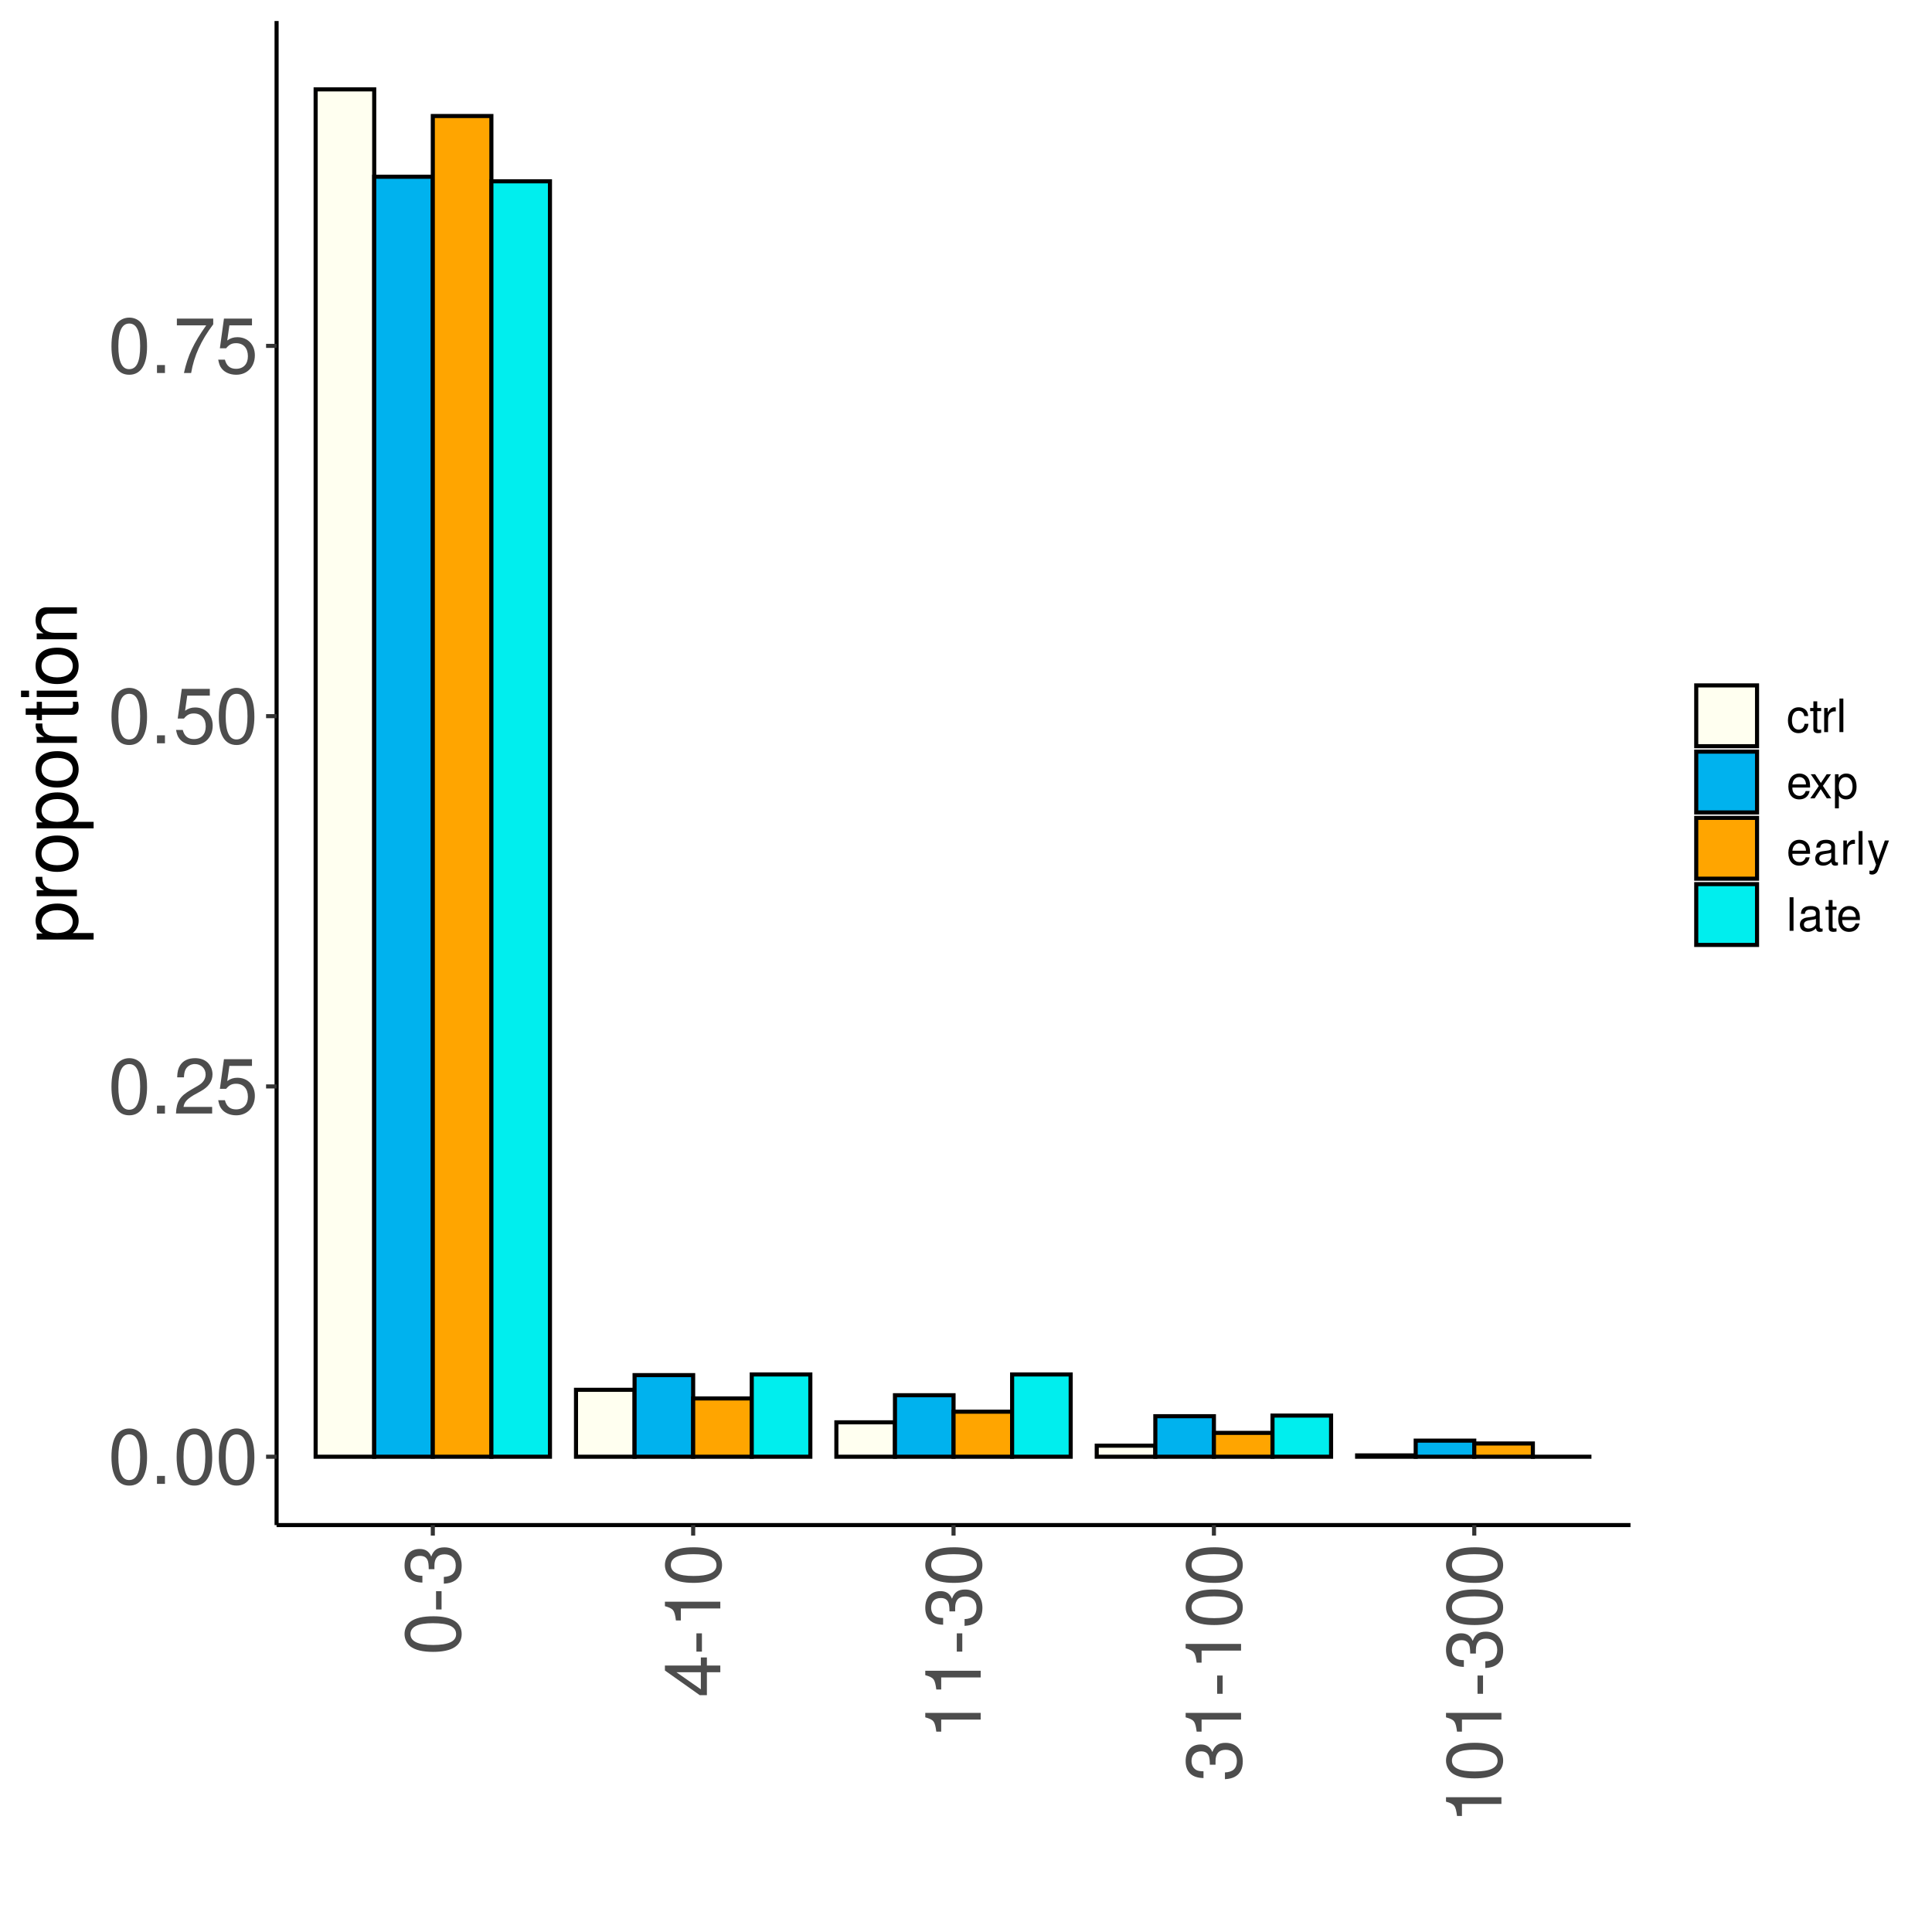
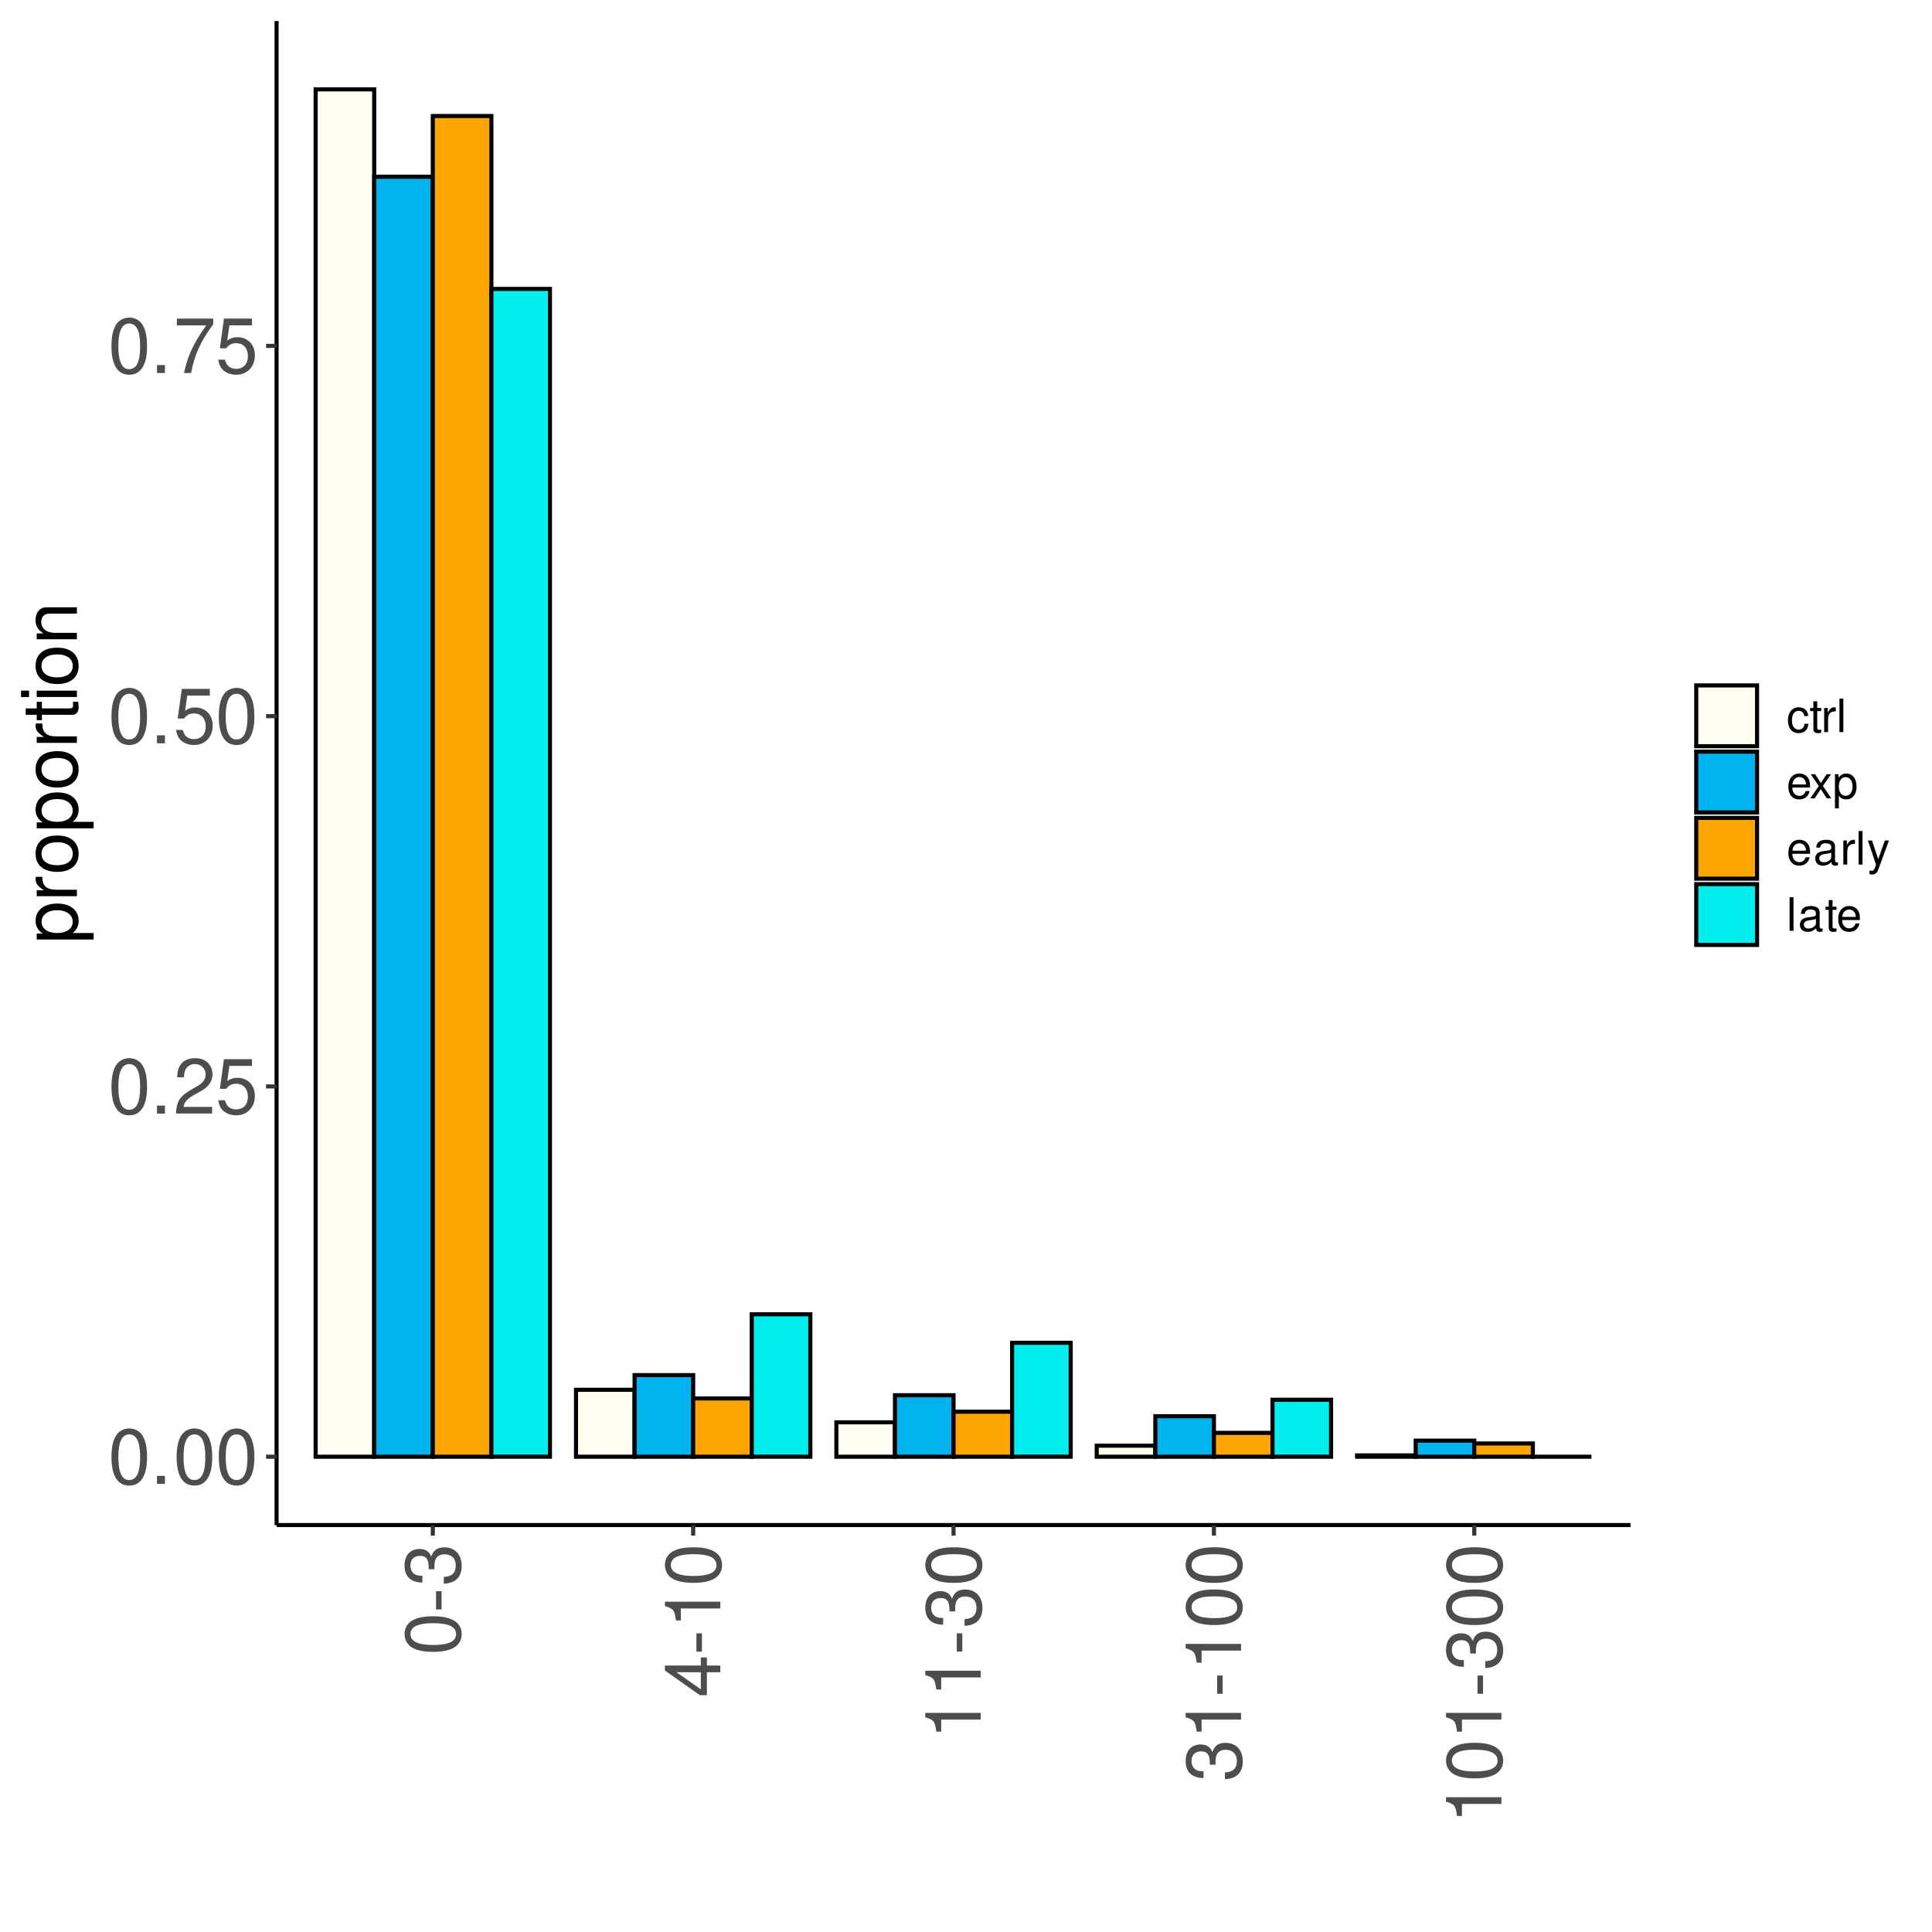
<svg xmlns="http://www.w3.org/2000/svg" xmlns:xlink="http://www.w3.org/1999/xlink" width="504pt" height="504pt" viewBox="0 0 504 504" version="1.1">
  <defs>
    <g>
      <symbol overflow="visible" id="glyph0-0">
        <path style="stroke:none;" d="" />
      </symbol>
      <symbol overflow="visible" id="glyph0-1">
        <path style="stroke:none;" d="M 5.5 -14.453 C 4.188 -14.453 2.984 -13.859 2.234 -12.875 C 1.312 -11.594 0.859 -9.688 0.859 -7 C 0.859 -2.125 2.453 0.453 5.5 0.453 C 8.5 0.453 10.141 -2.125 10.141 -6.875 C 10.141 -9.688 9.703 -11.562 8.766 -12.875 C 8.016 -13.875 6.844 -14.453 5.5 -14.453 Z M 5.5 -12.906 C 7.406 -12.906 8.344 -10.953 8.344 -7.047 C 8.344 -2.922 7.422 -1 5.453 -1 C 3.594 -1 2.656 -3 2.656 -6.984 C 2.656 -10.953 3.594 -12.906 5.5 -12.906 Z M 5.5 -12.906 " />
      </symbol>
      <symbol overflow="visible" id="glyph0-2">
        <path style="stroke:none;" d="M 3.812 -2.078 L 1.734 -2.078 L 1.734 0 L 3.812 0 Z M 3.812 -2.078 " />
      </symbol>
      <symbol overflow="visible" id="glyph0-3">
        <path style="stroke:none;" d="M 10.125 -1.734 L 2.656 -1.734 C 2.844 -2.938 3.484 -3.703 5.219 -4.766 L 7.219 -5.875 C 9.203 -6.984 10.219 -8.453 10.219 -10.234 C 10.219 -11.438 9.734 -12.562 8.906 -13.344 C 8.062 -14.094 7.016 -14.453 5.688 -14.453 C 3.875 -14.453 2.547 -13.812 1.766 -12.578 C 1.266 -11.812 1.047 -10.922 1 -9.453 L 2.766 -9.453 C 2.812 -10.438 2.938 -11.016 3.188 -11.5 C 3.641 -12.375 4.562 -12.922 5.625 -12.922 C 7.219 -12.922 8.422 -11.766 8.422 -10.203 C 8.422 -9.047 7.766 -8.047 6.5 -7.312 L 4.656 -6.234 C 1.703 -4.547 0.844 -3.188 0.688 -0.016 L 10.125 -0.016 Z M 10.125 -1.734 " />
      </symbol>
      <symbol overflow="visible" id="glyph0-4">
        <path style="stroke:none;" d="M 9.516 -14.188 L 2.203 -14.188 L 1.141 -6.453 L 2.766 -6.453 C 3.578 -7.438 4.266 -7.781 5.375 -7.781 C 7.281 -7.781 8.453 -6.484 8.453 -4.375 C 8.453 -2.344 7.281 -1.094 5.359 -1.094 C 3.812 -1.094 2.875 -1.875 2.453 -3.484 L 0.703 -3.484 C 0.938 -2.312 1.141 -1.766 1.562 -1.234 C 2.359 -0.156 3.797 0.453 5.406 0.453 C 8.266 0.453 10.266 -1.625 10.266 -4.625 C 10.266 -7.422 8.406 -9.344 5.688 -9.344 C 4.688 -9.344 3.875 -9.078 3.062 -8.484 L 3.625 -12.438 L 9.516 -12.438 Z M 9.516 -14.188 " />
      </symbol>
      <symbol overflow="visible" id="glyph0-5">
        <path style="stroke:none;" d="M 10.406 -14.188 L 0.922 -14.188 L 0.922 -12.438 L 8.578 -12.438 C 5.203 -7.625 3.812 -4.656 2.766 0 L 4.641 0 C 5.422 -4.547 7.203 -8.438 10.406 -12.703 Z M 10.406 -14.188 " />
      </symbol>
      <symbol overflow="visible" id="glyph1-0">
        <path style="stroke:none;" d="" />
      </symbol>
      <symbol overflow="visible" id="glyph1-1">
        <path style="stroke:none;" d="M -14.453 -5.5 C -14.453 -4.188 -13.859 -2.984 -12.875 -2.234 C -11.594 -1.312 -9.688 -0.859 -7 -0.859 C -2.125 -0.859 0.453 -2.453 0.453 -5.5 C 0.453 -8.5 -2.125 -10.141 -6.875 -10.141 C -9.688 -10.141 -11.562 -9.703 -12.875 -8.766 C -13.875 -8.016 -14.453 -6.844 -14.453 -5.5 Z M -12.906 -5.5 C -12.906 -7.406 -10.953 -8.344 -7.047 -8.344 C -2.922 -8.344 -1 -7.422 -1 -5.453 C -1 -3.594 -3 -2.656 -6.984 -2.656 C -10.953 -2.656 -12.906 -3.594 -12.906 -5.5 Z M -12.906 -5.5 " />
      </symbol>
      <symbol overflow="visible" id="glyph1-2">
        <path style="stroke:none;" d="M -6.234 -5.688 L -6.234 -0.922 L -4.797 -0.922 L -4.797 -5.688 Z M -6.234 -5.688 " />
      </symbol>
      <symbol overflow="visible" id="glyph1-3">
        <path style="stroke:none;" d="M -6.656 -4.422 L -6.656 -5.375 C -6.656 -7.297 -5.766 -8.312 -4.016 -8.312 C -2.203 -8.312 -1.094 -7.219 -1.094 -5.406 C -1.094 -3.453 -2.078 -2.516 -4.203 -2.406 L -4.203 -0.641 C -3.047 -0.719 -2.281 -0.922 -1.641 -1.266 C -0.234 -2 0.453 -3.375 0.453 -5.312 C 0.453 -8.234 -1.297 -10.125 -4.047 -10.125 C -5.875 -10.125 -6.875 -9.422 -7.484 -7.719 C -8.016 -9.047 -9.016 -9.703 -10.484 -9.703 C -12.953 -9.703 -14.453 -8.078 -14.453 -5.375 C -14.453 -2.516 -12.859 -1 -9.797 -0.938 L -9.797 -2.703 C -10.688 -2.719 -11.188 -2.797 -11.625 -3.016 C -12.438 -3.422 -12.922 -4.297 -12.922 -5.406 C -12.922 -6.953 -11.984 -7.906 -10.422 -7.906 C -9.406 -7.906 -8.781 -7.547 -8.438 -6.766 C -8.234 -6.281 -8.156 -5.641 -8.141 -4.422 Z M -6.656 -4.422 " />
      </symbol>
      <symbol overflow="visible" id="glyph1-4">
        <path style="stroke:none;" d="M -3.5 -6.547 L 0 -6.547 L 0 -8.297 L -3.5 -8.297 L -3.5 -10.406 L -5.078 -10.406 L -5.078 -8.297 L -14.453 -8.297 L -14.453 -7 L -5.359 -0.562 L -3.5 -0.562 Z M -5.078 -6.547 L -5.078 -2.094 L -11.453 -6.547 Z M -5.078 -6.547 " />
      </symbol>
      <symbol overflow="visible" id="glyph1-5">
        <path style="stroke:none;" d="M -10.297 -5.188 L 0 -5.188 L 0 -6.938 L -14.453 -6.938 L -14.453 -5.781 C -12.234 -5.156 -11.938 -4.766 -11.578 -2.047 L -10.297 -2.047 Z M -10.297 -5.188 " />
      </symbol>
      <symbol overflow="visible" id="glyph1-6">
        <path style="stroke:none;" d="M 4.359 -1.078 L 4.359 -2.766 L -1.094 -2.766 C -0.016 -3.641 0.453 -4.625 0.453 -5.984 C 0.453 -8.703 -1.719 -10.453 -5.062 -10.453 C -8.578 -10.453 -10.781 -8.734 -10.781 -5.953 C -10.781 -4.547 -10.141 -3.406 -8.906 -2.625 L -10.484 -2.625 L -10.484 -1.078 Z M -9.219 -5.688 C -9.219 -7.516 -7.594 -8.719 -5.094 -8.719 C -2.719 -8.719 -1.094 -7.5 -1.094 -5.688 C -1.094 -3.906 -2.703 -2.766 -5.156 -2.766 C -7.625 -2.766 -9.219 -3.906 -9.219 -5.688 Z M -9.219 -5.688 " />
      </symbol>
      <symbol overflow="visible" id="glyph1-7">
        <path style="stroke:none;" d="M -10.484 -1.375 L 0 -1.375 L 0 -3.062 L -5.438 -3.062 C -7.953 -3.078 -9.078 -4.125 -9.016 -6.422 L -10.719 -6.422 C -10.766 -6.141 -10.781 -5.984 -10.781 -5.781 C -10.781 -4.703 -10.141 -3.875 -8.578 -2.922 L -10.484 -2.922 Z M -10.484 -1.375 " />
      </symbol>
      <symbol overflow="visible" id="glyph1-8">
        <path style="stroke:none;" d="M -10.781 -5.438 C -10.781 -2.484 -8.688 -0.719 -5.156 -0.719 C -1.625 -0.719 0.453 -2.484 0.453 -5.453 C 0.453 -8.422 -1.641 -10.203 -5.078 -10.203 C -8.719 -10.203 -10.781 -8.484 -10.781 -5.438 Z M -9.234 -5.453 C -9.234 -7.344 -7.703 -8.453 -5.094 -8.453 C -2.625 -8.453 -1.078 -7.297 -1.078 -5.453 C -1.078 -3.594 -2.625 -2.453 -5.156 -2.453 C -7.703 -2.453 -9.234 -3.594 -9.234 -5.453 Z M -9.234 -5.453 " />
      </symbol>
      <symbol overflow="visible" id="glyph1-9">
        <path style="stroke:none;" d="M -10.484 -5.078 L -10.484 -3.359 L -13.359 -3.359 L -13.359 -1.703 L -10.484 -1.703 L -10.484 -0.281 L -9.125 -0.281 L -9.125 -1.703 L -1.203 -1.703 C -0.125 -1.703 0.453 -2.422 0.453 -3.719 C 0.453 -4.156 0.422 -4.516 0.312 -5.078 L -1.078 -5.078 C -1.016 -4.844 -1 -4.625 -1 -4.281 C -1 -3.562 -1.203 -3.359 -1.938 -3.359 L -9.125 -3.359 L -9.125 -5.078 Z M -10.484 -5.078 " />
      </symbol>
      <symbol overflow="visible" id="glyph1-10">
        <path style="stroke:none;" d="M -10.484 -3 L -10.484 -1.344 L 0 -1.344 L 0 -3 Z M -14.578 -3 L -14.578 -1.312 L -12.484 -1.312 L -12.484 -3 Z M -14.578 -3 " />
      </symbol>
      <symbol overflow="visible" id="glyph1-11">
        <path style="stroke:none;" d="M -10.484 -1.406 L 0 -1.406 L 0 -3.078 L -5.781 -3.078 C -7.922 -3.078 -9.312 -4.203 -9.312 -5.922 C -9.312 -7.234 -8.516 -8.078 -7.266 -8.078 L 0 -8.078 L 0 -9.734 L -7.922 -9.734 C -9.656 -9.734 -10.781 -8.438 -10.781 -6.422 C -10.781 -4.859 -10.188 -3.859 -8.719 -2.938 L -10.484 -2.938 Z M -10.484 -1.406 " />
      </symbol>
      <symbol overflow="visible" id="glyph2-0">
        <path style="stroke:none;" d="" />
      </symbol>
      <symbol overflow="visible" id="glyph2-1">
        <path style="stroke:none;" d="M 5.656 -4.172 C 5.609 -4.781 5.469 -5.188 5.234 -5.531 C 4.797 -6.125 4.047 -6.469 3.172 -6.469 C 1.469 -6.469 0.375 -5.125 0.375 -3.031 C 0.375 -1.016 1.453 0.281 3.156 0.281 C 4.656 0.281 5.609 -0.625 5.719 -2.156 L 4.719 -2.156 C 4.547 -1.156 4.031 -0.641 3.188 -0.641 C 2.078 -0.641 1.422 -1.547 1.422 -3.031 C 1.422 -4.609 2.062 -5.547 3.156 -5.547 C 4 -5.547 4.531 -5.047 4.641 -4.172 Z M 5.656 -4.172 " />
      </symbol>
      <symbol overflow="visible" id="glyph2-2">
        <path style="stroke:none;" d="M 3.047 -6.281 L 2.016 -6.281 L 2.016 -8.016 L 1.016 -8.016 L 1.016 -6.281 L 0.172 -6.281 L 0.172 -5.469 L 1.016 -5.469 L 1.016 -0.719 C 1.016 -0.078 1.453 0.281 2.234 0.281 C 2.5 0.281 2.719 0.25 3.047 0.188 L 3.047 -0.641 C 2.906 -0.609 2.766 -0.594 2.562 -0.594 C 2.141 -0.594 2.016 -0.719 2.016 -1.156 L 2.016 -5.469 L 3.047 -5.469 Z M 3.047 -6.281 " />
      </symbol>
      <symbol overflow="visible" id="glyph2-3">
        <path style="stroke:none;" d="M 0.828 -6.281 L 0.828 0 L 1.844 0 L 1.844 -3.266 C 1.844 -4.781 2.469 -5.453 3.859 -5.406 L 3.859 -6.438 C 3.688 -6.453 3.594 -6.469 3.469 -6.469 C 2.812 -6.469 2.328 -6.078 1.75 -5.141 L 1.75 -6.281 Z M 0.828 -6.281 " />
      </symbol>
      <symbol overflow="visible" id="glyph2-4">
        <path style="stroke:none;" d="M 1.828 -8.75 L 0.812 -8.75 L 0.812 0 L 1.828 0 Z M 1.828 -8.75 " />
      </symbol>
      <symbol overflow="visible" id="glyph2-5">
        <path style="stroke:none;" d="M 6.156 -2.812 C 6.156 -3.766 6.078 -4.344 5.906 -4.812 C 5.5 -5.844 4.531 -6.469 3.359 -6.469 C 1.609 -6.469 0.484 -5.141 0.484 -3.062 C 0.484 -0.984 1.562 0.281 3.344 0.281 C 4.781 0.281 5.766 -0.547 6.031 -1.906 L 5.016 -1.906 C 4.734 -1.078 4.172 -0.641 3.375 -0.641 C 2.734 -0.641 2.203 -0.938 1.859 -1.469 C 1.625 -1.828 1.531 -2.188 1.531 -2.812 Z M 1.547 -3.625 C 1.625 -4.781 2.344 -5.547 3.344 -5.547 C 4.375 -5.547 5.078 -4.75 5.078 -3.625 Z M 1.547 -3.625 " />
      </symbol>
      <symbol overflow="visible" id="glyph2-6">
        <path style="stroke:none;" d="M 3.5 -3.25 L 5.609 -6.281 L 4.484 -6.281 L 2.969 -4.016 L 1.469 -6.281 L 0.328 -6.281 L 2.422 -3.203 L 0.203 0 L 1.344 0 L 2.938 -2.406 L 4.516 0 L 5.672 0 Z M 3.5 -3.25 " />
      </symbol>
      <symbol overflow="visible" id="glyph2-7">
        <path style="stroke:none;" d="M 0.641 2.609 L 1.656 2.609 L 1.656 -0.656 C 2.188 -0.016 2.766 0.281 3.594 0.281 C 5.219 0.281 6.281 -1.031 6.281 -3.031 C 6.281 -5.141 5.25 -6.469 3.578 -6.469 C 2.719 -6.469 2.047 -6.078 1.578 -5.344 L 1.578 -6.281 L 0.641 -6.281 Z M 3.406 -5.531 C 4.516 -5.531 5.234 -4.562 5.234 -3.062 C 5.234 -1.625 4.5 -0.656 3.406 -0.656 C 2.344 -0.656 1.656 -1.625 1.656 -3.094 C 1.656 -4.578 2.344 -5.531 3.406 -5.531 Z M 3.406 -5.531 " />
      </symbol>
      <symbol overflow="visible" id="glyph2-8">
        <path style="stroke:none;" d="M 6.422 -0.594 C 6.312 -0.562 6.266 -0.562 6.203 -0.562 C 5.859 -0.562 5.656 -0.75 5.656 -1.062 L 5.656 -4.75 C 5.656 -5.875 4.844 -6.469 3.297 -6.469 C 2.375 -6.469 1.641 -6.203 1.219 -5.734 C 0.922 -5.406 0.797 -5.047 0.781 -4.422 L 1.781 -4.422 C 1.875 -5.203 2.328 -5.547 3.266 -5.547 C 4.172 -5.547 4.672 -5.203 4.672 -4.609 L 4.672 -4.344 C 4.656 -3.906 4.438 -3.75 3.625 -3.641 C 2.203 -3.469 1.984 -3.422 1.609 -3.266 C 0.875 -2.953 0.5 -2.406 0.5 -1.578 C 0.5 -0.438 1.297 0.281 2.562 0.281 C 3.359 0.281 4 0 4.703 -0.641 C 4.781 0 5.094 0.281 5.734 0.281 C 5.953 0.281 6.078 0.25 6.422 0.172 Z M 4.672 -1.984 C 4.672 -1.641 4.578 -1.438 4.266 -1.156 C 3.859 -0.797 3.375 -0.594 2.781 -0.594 C 2 -0.594 1.547 -0.969 1.547 -1.609 C 1.547 -2.266 1.984 -2.609 3.062 -2.766 C 4.125 -2.906 4.328 -2.953 4.672 -3.109 Z M 4.672 -1.984 " />
      </symbol>
      <symbol overflow="visible" id="glyph2-9">
        <path style="stroke:none;" d="M 4.656 -6.281 L 2.922 -1.391 L 1.312 -6.281 L 0.234 -6.281 L 2.359 0.031 L 1.984 1.016 C 1.812 1.469 1.594 1.625 1.172 1.625 C 1.016 1.625 0.859 1.609 0.641 1.562 L 0.641 2.453 C 0.859 2.562 1.062 2.609 1.312 2.609 C 1.641 2.609 1.984 2.516 2.25 2.312 C 2.562 2.094 2.75 1.828 2.938 1.312 L 5.734 -6.281 Z M 4.656 -6.281 " />
      </symbol>
    </g>
    <clipPath id="clip1">
      <path d="M 72.152 5.48 L 425.352 5.48 L 425.352 397.852 L 72.152 397.852 Z M 72.152 5.48 " />
    </clipPath>
  </defs>
-   <g id="surface137">
+   <g id="surface221">
    <rect x="0" y="0" width="504" height="504" style="fill:rgb(100%,100%,100%);fill-opacity:1;stroke:none;" />
    <rect x="0" y="0" width="504" height="504" style="fill:rgb(100%,100%,100%);fill-opacity:1;stroke:none;" />
    <path style="fill:none;stroke-width:1.067;stroke-linecap:round;stroke-linejoin:round;stroke:rgb(100%,100%,100%);stroke-opacity:1;stroke-miterlimit:10;" d="M 0 504 L 504 504 L 504 0 L 0 0 Z M 0 504 " />
    <g clip-path="url(#clip1)" clip-rule="nonzero">
      <path style=" stroke:none;fill-rule:nonzero;fill:rgb(100%,100%,100%);fill-opacity:1;" d="M 72.152 397.848 L 425.352 397.848 L 425.352 5.477 L 72.152 5.477 Z M 72.152 397.848 " />
    </g>
    <path style="fill-rule:nonzero;fill:rgb(100%,100%,94.118%);fill-opacity:1;stroke-width:1.067;stroke-linecap:square;stroke-linejoin:miter;stroke:rgb(0%,0%,0%);stroke-opacity:1;stroke-miterlimit:10;" d="M 82.34 380.016 L 97.621 380.016 L 97.621 23.316 L 82.34 23.316 Z M 82.34 380.016 " />
    <path style="fill-rule:nonzero;fill:rgb(100%,100%,94.118%);fill-opacity:1;stroke-width:1.067;stroke-linecap:square;stroke-linejoin:miter;stroke:rgb(0%,0%,0%);stroke-opacity:1;stroke-miterlimit:10;" d="M 150.262 380.016 L 165.543 380.016 L 165.543 362.559 L 150.262 362.559 Z M 150.262 380.016 " />
    <path style="fill-rule:nonzero;fill:rgb(100%,100%,94.118%);fill-opacity:1;stroke-width:1.067;stroke-linecap:square;stroke-linejoin:miter;stroke:rgb(0%,0%,0%);stroke-opacity:1;stroke-miterlimit:10;" d="M 218.184 380.016 L 233.465 380.016 L 233.465 371.039 L 218.184 371.039 Z M 218.184 380.016 " />
    <path style="fill-rule:nonzero;fill:rgb(100%,100%,94.118%);fill-opacity:1;stroke-width:1.067;stroke-linecap:square;stroke-linejoin:miter;stroke:rgb(0%,0%,0%);stroke-opacity:1;stroke-miterlimit:10;" d="M 286.105 380.016 L 301.387 380.016 L 301.387 377.133 L 286.105 377.133 Z M 286.105 380.016 " />
    <path style="fill-rule:nonzero;fill:rgb(100%,100%,94.118%);fill-opacity:1;stroke-width:1.067;stroke-linecap:square;stroke-linejoin:miter;stroke:rgb(0%,0%,0%);stroke-opacity:1;stroke-miterlimit:10;" d="M 354.031 380.016 L 369.312 380.016 L 369.312 379.668 L 354.031 379.668 Z M 354.031 380.016 " />
    <path style="fill-rule:nonzero;fill:rgb(0%,69.804%,93.333%);fill-opacity:1;stroke-width:1.067;stroke-linecap:square;stroke-linejoin:miter;stroke:rgb(0%,0%,0%);stroke-opacity:1;stroke-miterlimit:10;" d="M 97.621 380.016 L 112.902 380.016 L 112.902 46.109 L 97.621 46.109 Z M 97.621 380.016 " />
    <path style="fill-rule:nonzero;fill:rgb(0%,69.804%,93.333%);fill-opacity:1;stroke-width:1.067;stroke-linecap:square;stroke-linejoin:miter;stroke:rgb(0%,0%,0%);stroke-opacity:1;stroke-miterlimit:10;" d="M 165.543 380.016 L 180.824 380.016 L 180.824 358.727 L 165.543 358.727 Z M 165.543 380.016 " />
    <path style="fill-rule:nonzero;fill:rgb(0%,69.804%,93.333%);fill-opacity:1;stroke-width:1.067;stroke-linecap:square;stroke-linejoin:miter;stroke:rgb(0%,0%,0%);stroke-opacity:1;stroke-miterlimit:10;" d="M 233.469 380.016 L 248.75 380.016 L 248.75 363.973 L 233.469 363.973 Z M 233.469 380.016 " />
    <path style="fill-rule:nonzero;fill:rgb(0%,69.804%,93.333%);fill-opacity:1;stroke-width:1.067;stroke-linecap:square;stroke-linejoin:miter;stroke:rgb(0%,0%,0%);stroke-opacity:1;stroke-miterlimit:10;" d="M 301.391 380.016 L 316.672 380.016 L 316.672 369.445 L 301.391 369.445 Z M 301.391 380.016 " />
    <path style="fill-rule:nonzero;fill:rgb(0%,69.804%,93.333%);fill-opacity:1;stroke-width:1.067;stroke-linecap:square;stroke-linejoin:miter;stroke:rgb(0%,0%,0%);stroke-opacity:1;stroke-miterlimit:10;" d="M 369.312 380.016 L 384.594 380.016 L 384.594 375.816 L 369.312 375.816 Z M 369.312 380.016 " />
    <path style="fill-rule:nonzero;fill:rgb(100%,64.706%,0%);fill-opacity:1;stroke-width:1.067;stroke-linecap:square;stroke-linejoin:miter;stroke:rgb(0%,0%,0%);stroke-opacity:1;stroke-miterlimit:10;" d="M 112.906 380.016 L 128.188 380.016 L 128.188 30.266 L 112.906 30.266 Z M 112.906 380.016 " />
    <path style="fill-rule:nonzero;fill:rgb(100%,64.706%,0%);fill-opacity:1;stroke-width:1.067;stroke-linecap:square;stroke-linejoin:miter;stroke:rgb(0%,0%,0%);stroke-opacity:1;stroke-miterlimit:10;" d="M 180.828 380.016 L 196.109 380.016 L 196.109 364.809 L 180.828 364.809 Z M 180.828 380.016 " />
    <path style="fill-rule:nonzero;fill:rgb(100%,64.706%,0%);fill-opacity:1;stroke-width:1.067;stroke-linecap:square;stroke-linejoin:miter;stroke:rgb(0%,0%,0%);stroke-opacity:1;stroke-miterlimit:10;" d="M 248.75 380.016 L 264.031 380.016 L 264.031 368.266 L 248.75 368.266 Z M 248.75 380.016 " />
    <path style="fill-rule:nonzero;fill:rgb(100%,64.706%,0%);fill-opacity:1;stroke-width:1.067;stroke-linecap:square;stroke-linejoin:miter;stroke:rgb(0%,0%,0%);stroke-opacity:1;stroke-miterlimit:10;" d="M 316.672 380.016 L 331.953 380.016 L 331.953 373.793 L 316.672 373.793 Z M 316.672 380.016 " />
    <path style="fill-rule:nonzero;fill:rgb(100%,64.706%,0%);fill-opacity:1;stroke-width:1.067;stroke-linecap:square;stroke-linejoin:miter;stroke:rgb(0%,0%,0%);stroke-opacity:1;stroke-miterlimit:10;" d="M 384.594 380.016 L 399.875 380.016 L 399.875 376.559 L 384.594 376.559 Z M 384.594 380.016 " />
-     <path style="fill-rule:nonzero;fill:rgb(0%,93.333%,93.333%);fill-opacity:1;stroke-width:1.067;stroke-linecap:square;stroke-linejoin:miter;stroke:rgb(0%,0%,0%);stroke-opacity:1;stroke-miterlimit:10;" d="M 128.188 380.016 L 143.469 380.016 L 143.469 47.297 L 128.188 47.297 Z M 128.188 380.016 " />
-     <path style="fill-rule:nonzero;fill:rgb(0%,93.333%,93.333%);fill-opacity:1;stroke-width:1.067;stroke-linecap:square;stroke-linejoin:miter;stroke:rgb(0%,0%,0%);stroke-opacity:1;stroke-miterlimit:10;" d="M 196.109 380.016 L 211.391 380.016 L 211.391 358.551 L 196.109 358.551 Z M 196.109 380.016 " />
-     <path style="fill-rule:nonzero;fill:rgb(0%,93.333%,93.333%);fill-opacity:1;stroke-width:1.067;stroke-linecap:square;stroke-linejoin:miter;stroke:rgb(0%,0%,0%);stroke-opacity:1;stroke-miterlimit:10;" d="M 264.031 380.016 L 279.312 380.016 L 279.312 358.551 L 264.031 358.551 Z M 264.031 380.016 " />
-     <path style="fill-rule:nonzero;fill:rgb(0%,93.333%,93.333%);fill-opacity:1;stroke-width:1.067;stroke-linecap:square;stroke-linejoin:miter;stroke:rgb(0%,0%,0%);stroke-opacity:1;stroke-miterlimit:10;" d="M 331.957 380.016 L 347.238 380.016 L 347.238 369.281 L 331.957 369.281 Z M 331.957 380.016 " />
+     <path style="fill-rule:nonzero;fill:rgb(0%,93.333%,93.333%);fill-opacity:1;stroke-width:1.067;stroke-linecap:square;stroke-linejoin:miter;stroke:rgb(0%,0%,0%);stroke-opacity:1;stroke-miterlimit:10;" d="M 128.188 380.016 L 143.469 380.016 L 143.469 75.367 L 128.188 75.367 Z M 128.188 380.016 " />
+     <path style="fill-rule:nonzero;fill:rgb(0%,93.333%,93.333%);fill-opacity:1;stroke-width:1.067;stroke-linecap:square;stroke-linejoin:miter;stroke:rgb(0%,0%,0%);stroke-opacity:1;stroke-miterlimit:10;" d="M 196.109 380.016 L 211.391 380.016 L 211.391 342.863 L 196.109 342.863 Z M 196.109 380.016 " />
+     <path style="fill-rule:nonzero;fill:rgb(0%,93.333%,93.333%);fill-opacity:1;stroke-width:1.067;stroke-linecap:square;stroke-linejoin:miter;stroke:rgb(0%,0%,0%);stroke-opacity:1;stroke-miterlimit:10;" d="M 264.031 380.016 L 279.312 380.016 L 279.312 350.293 L 264.031 350.293 Z M 264.031 380.016 " />
+     <path style="fill-rule:nonzero;fill:rgb(0%,93.333%,93.333%);fill-opacity:1;stroke-width:1.067;stroke-linecap:square;stroke-linejoin:miter;stroke:rgb(0%,0%,0%);stroke-opacity:1;stroke-miterlimit:10;" d="M 331.957 380.016 L 347.238 380.016 L 347.238 365.156 L 331.957 365.156 Z M 331.957 380.016 " />
    <path style="fill:none;stroke-width:1.067;stroke-linecap:square;stroke-linejoin:miter;stroke:rgb(0%,0%,0%);stroke-opacity:1;stroke-miterlimit:10;" d="M 399.879 380.016 L 415.16 380.016 Z M 399.879 380.016 " />
    <path style="fill:none;stroke-width:1.067;stroke-linecap:butt;stroke-linejoin:round;stroke:rgb(0%,0%,0%);stroke-opacity:1;stroke-miterlimit:10;" d="M 72.152 397.848 L 72.152 5.48 " />
    <g style="fill:rgb(30.196%,30.196%,30.196%);fill-opacity:1;">
      <use xlink:href="#glyph0-1" x="28.219" y="387.096" />
      <use xlink:href="#glyph0-2" x="39.219" y="387.096" />
      <use xlink:href="#glyph0-1" x="45.219" y="387.096" />
      <use xlink:href="#glyph0-1" x="56.219" y="387.096" />
    </g>
    <g style="fill:rgb(30.196%,30.196%,30.196%);fill-opacity:1;">
      <use xlink:href="#glyph0-1" x="28.219" y="290.498" />
      <use xlink:href="#glyph0-2" x="39.219" y="290.498" />
      <use xlink:href="#glyph0-3" x="45.219" y="290.498" />
      <use xlink:href="#glyph0-4" x="56.219" y="290.498" />
    </g>
    <g style="fill:rgb(30.196%,30.196%,30.196%);fill-opacity:1;">
      <use xlink:href="#glyph0-1" x="28.219" y="193.9" />
      <use xlink:href="#glyph0-2" x="39.219" y="193.9" />
      <use xlink:href="#glyph0-4" x="45.219" y="193.9" />
      <use xlink:href="#glyph0-1" x="56.219" y="193.9" />
    </g>
    <g style="fill:rgb(30.196%,30.196%,30.196%);fill-opacity:1;">
      <use xlink:href="#glyph0-1" x="28.219" y="97.307" />
      <use xlink:href="#glyph0-2" x="39.219" y="97.307" />
      <use xlink:href="#glyph0-5" x="45.219" y="97.307" />
      <use xlink:href="#glyph0-4" x="56.219" y="97.307" />
    </g>
    <path style="fill:none;stroke-width:1.067;stroke-linecap:butt;stroke-linejoin:round;stroke:rgb(20%,20%,20%);stroke-opacity:1;stroke-miterlimit:10;" d="M 69.41 380.016 L 72.152 380.016 " />
    <path style="fill:none;stroke-width:1.067;stroke-linecap:butt;stroke-linejoin:round;stroke:rgb(20%,20%,20%);stroke-opacity:1;stroke-miterlimit:10;" d="M 69.41 283.418 L 72.152 283.418 " />
    <path style="fill:none;stroke-width:1.067;stroke-linecap:butt;stroke-linejoin:round;stroke:rgb(20%,20%,20%);stroke-opacity:1;stroke-miterlimit:10;" d="M 69.41 186.82 L 72.152 186.82 " />
    <path style="fill:none;stroke-width:1.067;stroke-linecap:butt;stroke-linejoin:round;stroke:rgb(20%,20%,20%);stroke-opacity:1;stroke-miterlimit:10;" d="M 69.41 90.227 L 72.152 90.227 " />
    <path style="fill:none;stroke-width:1.067;stroke-linecap:butt;stroke-linejoin:round;stroke:rgb(0%,0%,0%);stroke-opacity:1;stroke-miterlimit:10;" d="M 72.152 397.848 L 425.348 397.848 " />
    <path style="fill:none;stroke-width:1.067;stroke-linecap:butt;stroke-linejoin:round;stroke:rgb(20%,20%,20%);stroke-opacity:1;stroke-miterlimit:10;" d="M 112.906 400.59 L 112.906 397.848 " />
    <path style="fill:none;stroke-width:1.067;stroke-linecap:butt;stroke-linejoin:round;stroke:rgb(20%,20%,20%);stroke-opacity:1;stroke-miterlimit:10;" d="M 180.828 400.59 L 180.828 397.848 " />
    <path style="fill:none;stroke-width:1.067;stroke-linecap:butt;stroke-linejoin:round;stroke:rgb(20%,20%,20%);stroke-opacity:1;stroke-miterlimit:10;" d="M 248.75 400.59 L 248.75 397.848 " />
    <path style="fill:none;stroke-width:1.067;stroke-linecap:butt;stroke-linejoin:round;stroke:rgb(20%,20%,20%);stroke-opacity:1;stroke-miterlimit:10;" d="M 316.672 400.59 L 316.672 397.848 " />
    <path style="fill:none;stroke-width:1.067;stroke-linecap:butt;stroke-linejoin:round;stroke:rgb(20%,20%,20%);stroke-opacity:1;stroke-miterlimit:10;" d="M 384.594 400.59 L 384.594 397.848 " />
    <g style="fill:rgb(30.196%,30.196%,30.196%);fill-opacity:1;">
      <use xlink:href="#glyph1-1" x="119.986" y="431.781" />
      <use xlink:href="#glyph1-2" x="119.986" y="420.781" />
      <use xlink:href="#glyph1-3" x="119.986" y="413.781" />
    </g>
    <g style="fill:rgb(30.196%,30.196%,30.196%);fill-opacity:1;">
      <use xlink:href="#glyph1-4" x="187.908" y="442.781" />
      <use xlink:href="#glyph1-2" x="187.908" y="431.781" />
      <use xlink:href="#glyph1-5" x="187.908" y="424.781" />
      <use xlink:href="#glyph1-1" x="187.908" y="413.781" />
    </g>
    <g style="fill:rgb(30.196%,30.196%,30.196%);fill-opacity:1;">
      <use xlink:href="#glyph1-5" x="255.83" y="453.781" />
      <use xlink:href="#glyph1-5" x="255.83" y="442.781" />
      <use xlink:href="#glyph1-2" x="255.83" y="431.781" />
      <use xlink:href="#glyph1-3" x="255.83" y="424.781" />
      <use xlink:href="#glyph1-1" x="255.83" y="413.781" />
    </g>
    <g style="fill:rgb(30.196%,30.196%,30.196%);fill-opacity:1;">
      <use xlink:href="#glyph1-3" x="323.752" y="464.781" />
      <use xlink:href="#glyph1-5" x="323.752" y="453.781" />
      <use xlink:href="#glyph1-2" x="323.752" y="442.781" />
      <use xlink:href="#glyph1-5" x="323.752" y="435.781" />
      <use xlink:href="#glyph1-1" x="323.752" y="424.781" />
      <use xlink:href="#glyph1-1" x="323.752" y="413.781" />
    </g>
    <g style="fill:rgb(30.196%,30.196%,30.196%);fill-opacity:1;">
      <use xlink:href="#glyph1-5" x="391.674" y="475.781" />
      <use xlink:href="#glyph1-1" x="391.674" y="464.781" />
      <use xlink:href="#glyph1-5" x="391.674" y="453.781" />
      <use xlink:href="#glyph1-2" x="391.674" y="442.781" />
      <use xlink:href="#glyph1-3" x="391.674" y="435.781" />
      <use xlink:href="#glyph1-1" x="391.674" y="424.781" />
      <use xlink:href="#glyph1-1" x="391.674" y="413.781" />
    </g>
    <g style="fill:rgb(0%,0%,0%);fill-opacity:1;">
      <use xlink:href="#glyph1-6" x="20.061" y="246.164" />
      <use xlink:href="#glyph1-7" x="20.061" y="235.164" />
      <use xlink:href="#glyph1-8" x="20.061" y="228.164" />
      <use xlink:href="#glyph1-6" x="20.061" y="217.164" />
      <use xlink:href="#glyph1-8" x="20.061" y="206.164" />
      <use xlink:href="#glyph1-7" x="20.061" y="195.164" />
      <use xlink:href="#glyph1-9" x="20.061" y="188.164" />
      <use xlink:href="#glyph1-10" x="20.061" y="183.164" />
      <use xlink:href="#glyph1-8" x="20.061" y="179.164" />
      <use xlink:href="#glyph1-11" x="20.061" y="168.164" />
    </g>
    <path style=" stroke:none;fill-rule:nonzero;fill:rgb(100%,100%,100%);fill-opacity:1;" d="M 436.309 252.691 L 498.52 252.691 L 498.52 150.637 L 436.309 150.637 Z M 436.309 252.691 " />
    <path style="fill-rule:nonzero;fill:rgb(100%,100%,94.118%);fill-opacity:1;stroke-width:1.067;stroke-linecap:square;stroke-linejoin:miter;stroke:rgb(0%,0%,0%);stroke-opacity:1;stroke-miterlimit:10;" d="M 442.496 194.664 L 458.359 194.664 L 458.359 178.801 L 442.496 178.801 Z M 442.496 194.664 " />
    <path style="fill-rule:nonzero;fill:rgb(0%,69.804%,93.333%);fill-opacity:1;stroke-width:1.067;stroke-linecap:square;stroke-linejoin:miter;stroke:rgb(0%,0%,0%);stroke-opacity:1;stroke-miterlimit:10;" d="M 442.496 211.941 L 458.359 211.941 L 458.359 196.078 L 442.496 196.078 Z M 442.496 211.941 " />
    <path style="fill-rule:nonzero;fill:rgb(100%,64.706%,0%);fill-opacity:1;stroke-width:1.067;stroke-linecap:square;stroke-linejoin:miter;stroke:rgb(0%,0%,0%);stroke-opacity:1;stroke-miterlimit:10;" d="M 442.496 229.223 L 458.359 229.223 L 458.359 213.359 L 442.496 213.359 Z M 442.496 229.223 " />
    <path style="fill-rule:nonzero;fill:rgb(0%,93.333%,93.333%);fill-opacity:1;stroke-width:1.067;stroke-linecap:square;stroke-linejoin:miter;stroke:rgb(0%,0%,0%);stroke-opacity:1;stroke-miterlimit:10;" d="M 442.496 246.504 L 458.359 246.504 L 458.359 230.641 L 442.496 230.641 Z M 442.496 246.504 " />
    <g style="fill:rgb(0%,0%,0%);fill-opacity:1;">
      <use xlink:href="#glyph2-1" x="466.043" y="190.979" />
      <use xlink:href="#glyph2-2" x="472.043" y="190.979" />
      <use xlink:href="#glyph2-3" x="475.043" y="190.979" />
      <use xlink:href="#glyph2-4" x="479.043" y="190.979" />
    </g>
    <g style="fill:rgb(0%,0%,0%);fill-opacity:1;">
      <use xlink:href="#glyph2-5" x="466.043" y="208.26" />
      <use xlink:href="#glyph2-6" x="472.043" y="208.26" />
      <use xlink:href="#glyph2-7" x="478.043" y="208.26" />
    </g>
    <g style="fill:rgb(0%,0%,0%);fill-opacity:1;">
      <use xlink:href="#glyph2-5" x="466.043" y="225.541" />
      <use xlink:href="#glyph2-8" x="473.043" y="225.541" />
      <use xlink:href="#glyph2-3" x="480.043" y="225.541" />
      <use xlink:href="#glyph2-4" x="484.043" y="225.541" />
      <use xlink:href="#glyph2-9" x="487.043" y="225.541" />
    </g>
    <g style="fill:rgb(0%,0%,0%);fill-opacity:1;">
      <use xlink:href="#glyph2-4" x="466.043" y="242.818" />
      <use xlink:href="#glyph2-8" x="469.043" y="242.818" />
      <use xlink:href="#glyph2-2" x="476.043" y="242.818" />
      <use xlink:href="#glyph2-5" x="479.043" y="242.818" />
    </g>
  </g>
</svg>
